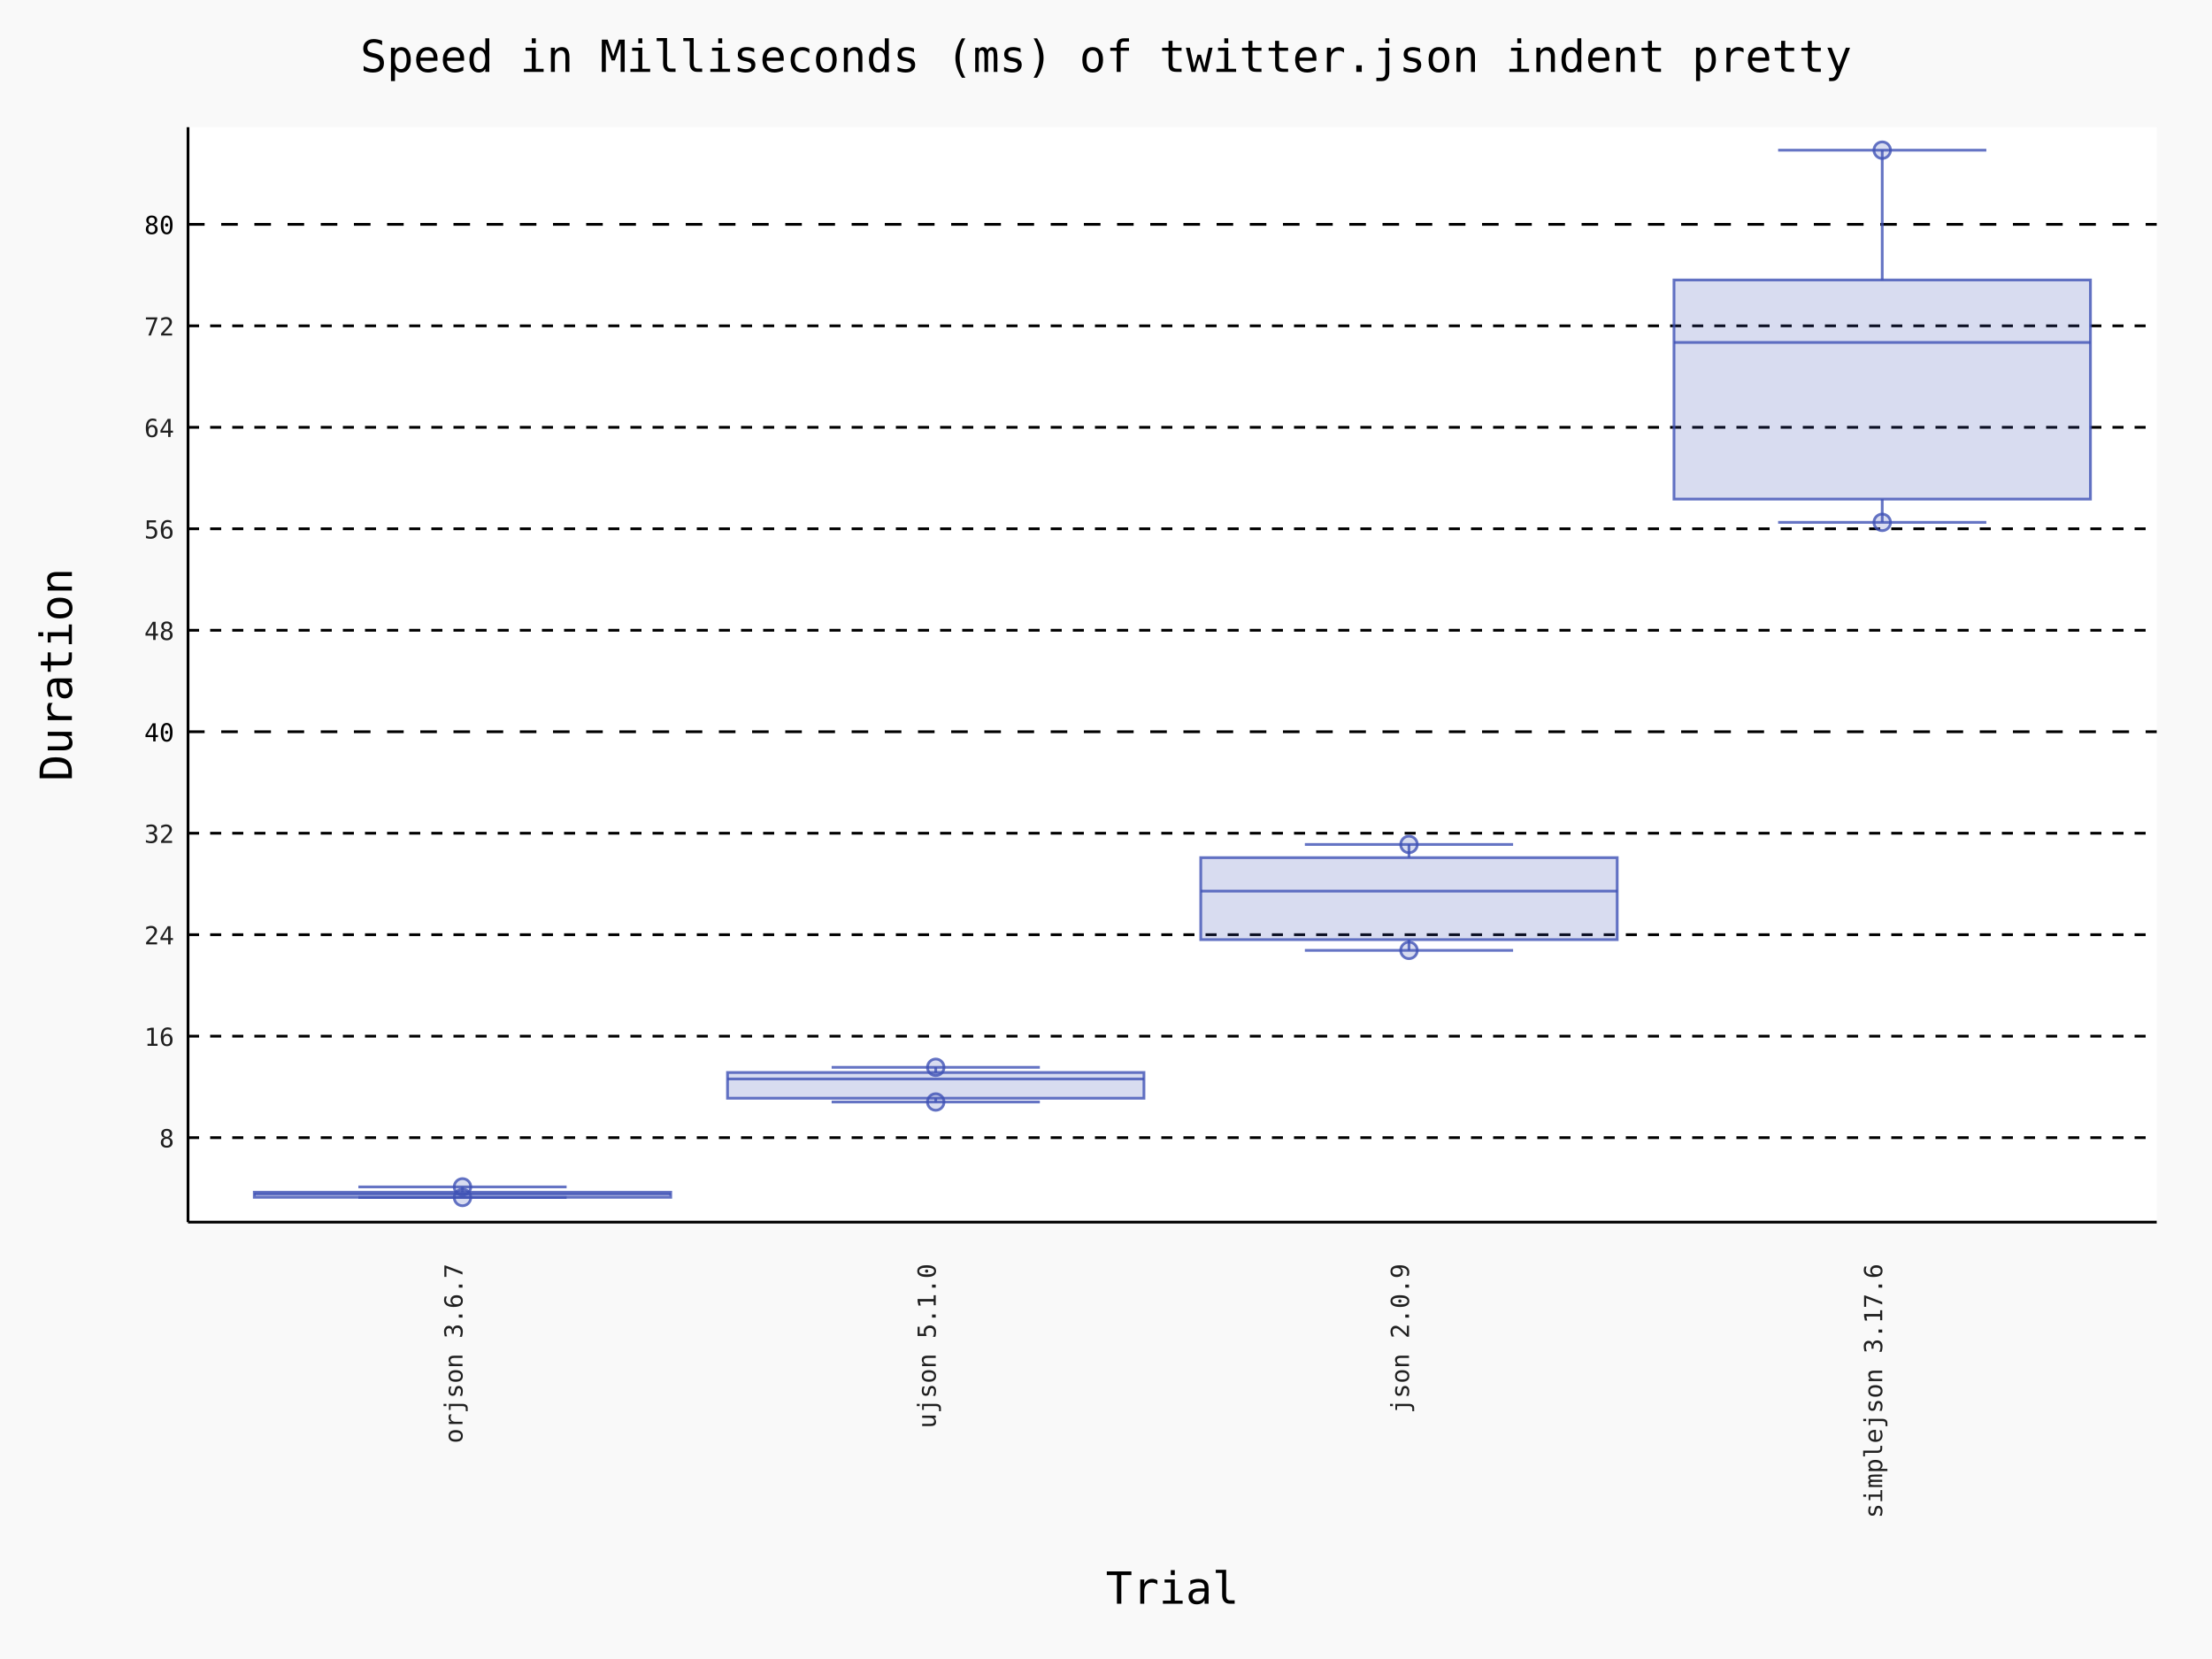
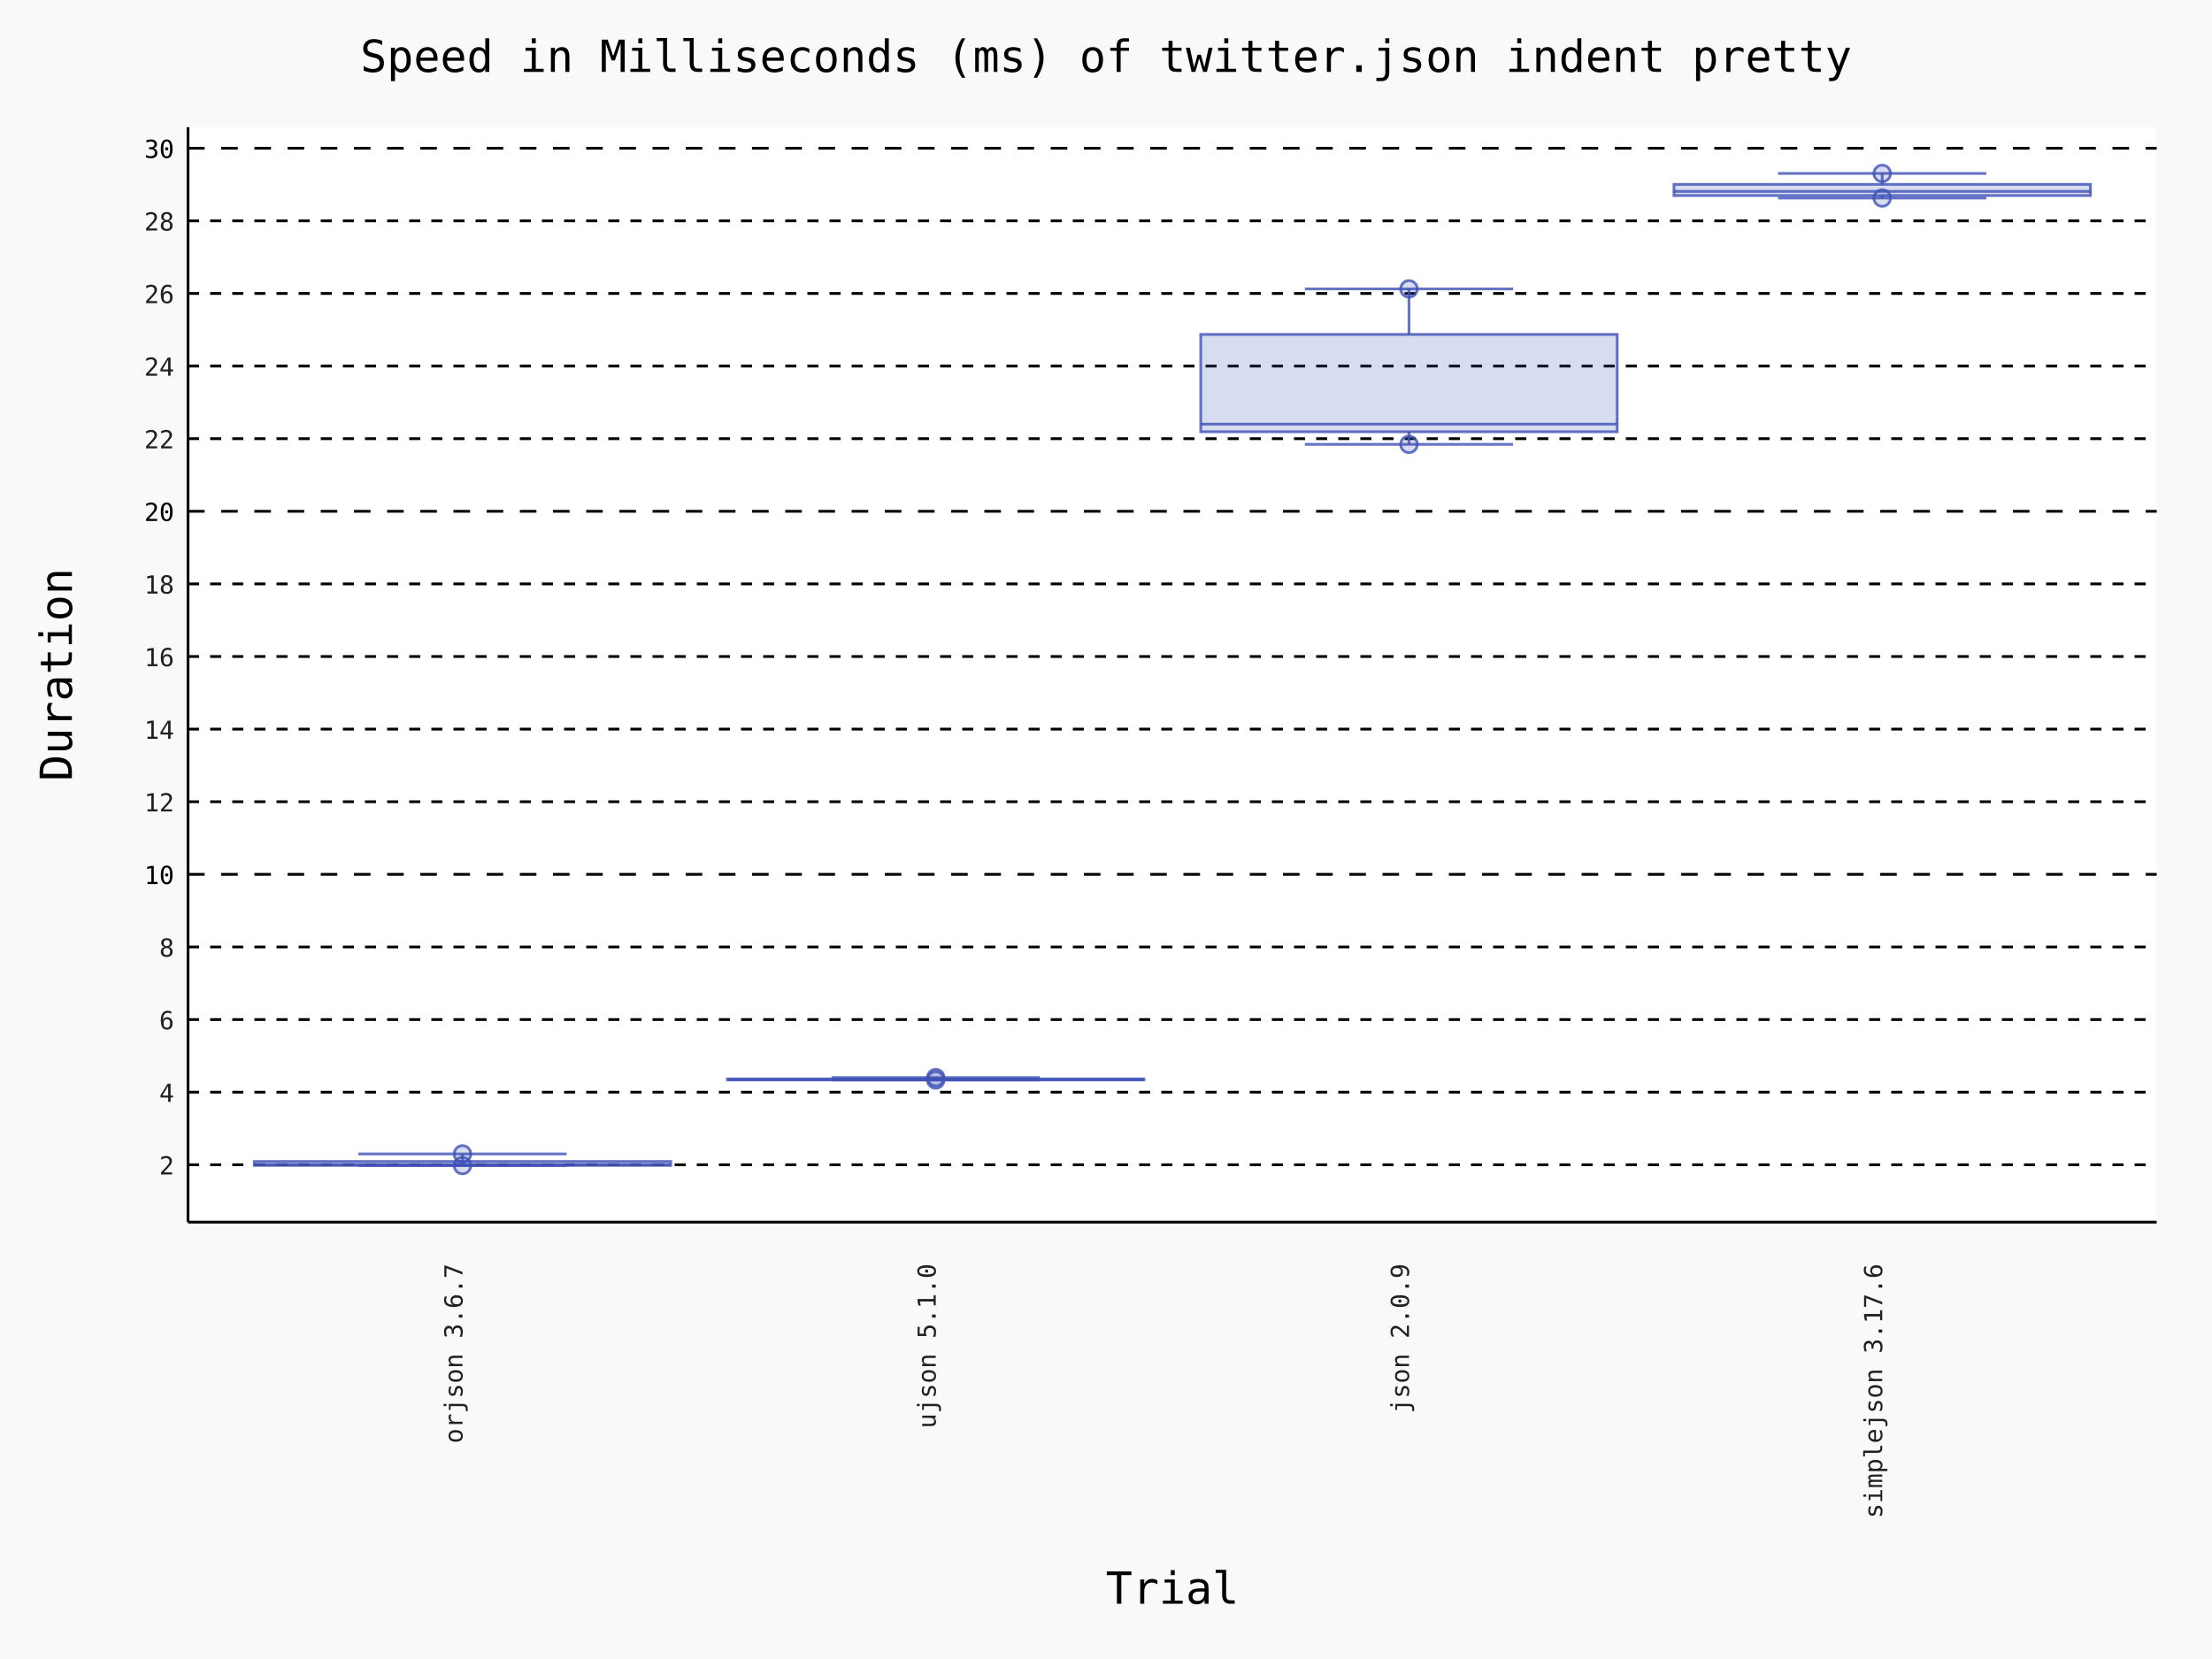
- <svg xmlns="http://www.w3.org/2000/svg" id="chart-908258eb-3c4b-47ce-8474-7a971c3e480d" class="pygal-chart" viewBox="0 0 800 600">
+ <svg xmlns="http://www.w3.org/2000/svg" id="chart-e70b36c3-c4e1-4a04-803b-9f86efde8135" class="pygal-chart" viewBox="0 0 800 600">
  <defs>
-     <style type="text/css">#chart-908258eb-3c4b-47ce-8474-7a971c3e480d{-webkit-user-select:none;-webkit-font-smoothing:antialiased;font-family:Consolas,"Deja Vu Sans Mono","Bitstream Vera Sans Mono","Courier New",monospace}#chart-908258eb-3c4b-47ce-8474-7a971c3e480d .title{font-family:Consolas,"Deja Vu Sans Mono","Bitstream Vera Sans Mono","Courier New",monospace;font-size:16px}#chart-908258eb-3c4b-47ce-8474-7a971c3e480d .legends .legend text{font-family:Consolas,"Deja Vu Sans Mono","Bitstream Vera Sans Mono","Courier New",monospace;font-size:14px}#chart-908258eb-3c4b-47ce-8474-7a971c3e480d .axis text{font-family:Consolas,"Deja Vu Sans Mono","Bitstream Vera Sans Mono","Courier New",monospace;font-size:10px}#chart-908258eb-3c4b-47ce-8474-7a971c3e480d .axis text.major{font-family:Consolas,"Deja Vu Sans Mono","Bitstream Vera Sans Mono","Courier New",monospace;font-size:10px}#chart-908258eb-3c4b-47ce-8474-7a971c3e480d .text-overlay text.value{font-family:Consolas,"Deja Vu Sans Mono","Bitstream Vera Sans Mono","Courier New",monospace;font-size:16px}#chart-908258eb-3c4b-47ce-8474-7a971c3e480d .text-overlay text.label{font-family:Consolas,"Deja Vu Sans Mono","Bitstream Vera Sans Mono","Courier New",monospace;font-size:10px}#chart-908258eb-3c4b-47ce-8474-7a971c3e480d .tooltip{font-family:Consolas,"Deja Vu Sans Mono","Bitstream Vera Sans Mono","Courier New",monospace;font-size:14px}#chart-908258eb-3c4b-47ce-8474-7a971c3e480d text.no_data{font-family:Consolas,"Deja Vu Sans Mono","Bitstream Vera Sans Mono","Courier New",monospace;font-size:64px}
- #chart-908258eb-3c4b-47ce-8474-7a971c3e480d{background-color:rgba(249,249,249,1)}#chart-908258eb-3c4b-47ce-8474-7a971c3e480d path,#chart-908258eb-3c4b-47ce-8474-7a971c3e480d line,#chart-908258eb-3c4b-47ce-8474-7a971c3e480d rect,#chart-908258eb-3c4b-47ce-8474-7a971c3e480d circle{-webkit-transition:150ms;-moz-transition:150ms;transition:150ms}#chart-908258eb-3c4b-47ce-8474-7a971c3e480d .graph &gt; .background{fill:rgba(249,249,249,1)}#chart-908258eb-3c4b-47ce-8474-7a971c3e480d .plot &gt; .background{fill:rgba(255,255,255,1)}#chart-908258eb-3c4b-47ce-8474-7a971c3e480d .graph{fill:rgba(0,0,0,.87)}#chart-908258eb-3c4b-47ce-8474-7a971c3e480d text.no_data{fill:rgba(0,0,0,1)}#chart-908258eb-3c4b-47ce-8474-7a971c3e480d .title{fill:rgba(0,0,0,1)}#chart-908258eb-3c4b-47ce-8474-7a971c3e480d .legends .legend text{fill:rgba(0,0,0,.87)}#chart-908258eb-3c4b-47ce-8474-7a971c3e480d .legends .legend:hover text{fill:rgba(0,0,0,1)}#chart-908258eb-3c4b-47ce-8474-7a971c3e480d .axis .line{stroke:rgba(0,0,0,1)}#chart-908258eb-3c4b-47ce-8474-7a971c3e480d .axis .guide.line{stroke:rgba(0,0,0,.54)}#chart-908258eb-3c4b-47ce-8474-7a971c3e480d .axis .major.line{stroke:rgba(0,0,0,.87)}#chart-908258eb-3c4b-47ce-8474-7a971c3e480d .axis text.major{fill:rgba(0,0,0,1)}#chart-908258eb-3c4b-47ce-8474-7a971c3e480d .axis.y .guides:hover .guide.line,#chart-908258eb-3c4b-47ce-8474-7a971c3e480d .line-graph .axis.x .guides:hover .guide.line,#chart-908258eb-3c4b-47ce-8474-7a971c3e480d .stackedline-graph .axis.x .guides:hover .guide.line,#chart-908258eb-3c4b-47ce-8474-7a971c3e480d .xy-graph .axis.x .guides:hover .guide.line{stroke:rgba(0,0,0,1)}#chart-908258eb-3c4b-47ce-8474-7a971c3e480d .axis .guides:hover text{fill:rgba(0,0,0,1)}#chart-908258eb-3c4b-47ce-8474-7a971c3e480d .reactive{fill-opacity:.7;stroke-opacity:.8;stroke-width:1}#chart-908258eb-3c4b-47ce-8474-7a971c3e480d .ci{stroke:rgba(0,0,0,.87)}#chart-908258eb-3c4b-47ce-8474-7a971c3e480d .reactive.active,#chart-908258eb-3c4b-47ce-8474-7a971c3e480d .active .reactive{fill-opacity:.8;stroke-opacity:.9;stroke-width:4}#chart-908258eb-3c4b-47ce-8474-7a971c3e480d .ci .reactive.active{stroke-width:1.5}#chart-908258eb-3c4b-47ce-8474-7a971c3e480d .series text{fill:rgba(0,0,0,1)}#chart-908258eb-3c4b-47ce-8474-7a971c3e480d .tooltip rect{fill:rgba(255,255,255,1);stroke:rgba(0,0,0,1);-webkit-transition:opacity 150ms;-moz-transition:opacity 150ms;transition:opacity 150ms}#chart-908258eb-3c4b-47ce-8474-7a971c3e480d .tooltip .label{fill:rgba(0,0,0,.87)}#chart-908258eb-3c4b-47ce-8474-7a971c3e480d .tooltip .label{fill:rgba(0,0,0,.87)}#chart-908258eb-3c4b-47ce-8474-7a971c3e480d .tooltip .legend{font-size:.8em;fill:rgba(0,0,0,.54)}#chart-908258eb-3c4b-47ce-8474-7a971c3e480d .tooltip .x_label{font-size:.6em;fill:rgba(0,0,0,1)}#chart-908258eb-3c4b-47ce-8474-7a971c3e480d .tooltip .xlink{font-size:.5em;text-decoration:underline}#chart-908258eb-3c4b-47ce-8474-7a971c3e480d .tooltip .value{font-size:1.5em}#chart-908258eb-3c4b-47ce-8474-7a971c3e480d .bound{font-size:.5em}#chart-908258eb-3c4b-47ce-8474-7a971c3e480d .max-value{font-size:.75em;fill:rgba(0,0,0,.54)}#chart-908258eb-3c4b-47ce-8474-7a971c3e480d .map-element{fill:rgba(255,255,255,1);stroke:rgba(0,0,0,.54) !important}#chart-908258eb-3c4b-47ce-8474-7a971c3e480d .map-element .reactive{fill-opacity:inherit;stroke-opacity:inherit}#chart-908258eb-3c4b-47ce-8474-7a971c3e480d .color-0,#chart-908258eb-3c4b-47ce-8474-7a971c3e480d .color-0 a:visited{stroke:#3F51B5;fill:#3F51B5}#chart-908258eb-3c4b-47ce-8474-7a971c3e480d .color-1,#chart-908258eb-3c4b-47ce-8474-7a971c3e480d .color-1 a:visited{stroke:#3F51B5;fill:#3F51B5}#chart-908258eb-3c4b-47ce-8474-7a971c3e480d .color-2,#chart-908258eb-3c4b-47ce-8474-7a971c3e480d .color-2 a:visited{stroke:#3F51B5;fill:#3F51B5}#chart-908258eb-3c4b-47ce-8474-7a971c3e480d .color-3,#chart-908258eb-3c4b-47ce-8474-7a971c3e480d .color-3 a:visited{stroke:#3F51B5;fill:#3F51B5}#chart-908258eb-3c4b-47ce-8474-7a971c3e480d .text-overlay .color-0 text{fill:black}#chart-908258eb-3c4b-47ce-8474-7a971c3e480d .text-overlay .color-1 text{fill:black}#chart-908258eb-3c4b-47ce-8474-7a971c3e480d .text-overlay .color-2 text{fill:black}#chart-908258eb-3c4b-47ce-8474-7a971c3e480d .text-overlay .color-3 text{fill:black}
- #chart-908258eb-3c4b-47ce-8474-7a971c3e480d text.no_data{text-anchor:middle}#chart-908258eb-3c4b-47ce-8474-7a971c3e480d .guide.line{fill:none}#chart-908258eb-3c4b-47ce-8474-7a971c3e480d .centered{text-anchor:middle}#chart-908258eb-3c4b-47ce-8474-7a971c3e480d .title{text-anchor:middle}#chart-908258eb-3c4b-47ce-8474-7a971c3e480d .legends .legend text{fill-opacity:1}#chart-908258eb-3c4b-47ce-8474-7a971c3e480d .axis.x text{text-anchor:middle}#chart-908258eb-3c4b-47ce-8474-7a971c3e480d .axis.x:not(.web) text[transform]{text-anchor:start}#chart-908258eb-3c4b-47ce-8474-7a971c3e480d .axis.x:not(.web) text[transform].backwards{text-anchor:end}#chart-908258eb-3c4b-47ce-8474-7a971c3e480d .axis.y text{text-anchor:end}#chart-908258eb-3c4b-47ce-8474-7a971c3e480d .axis.y text[transform].backwards{text-anchor:start}#chart-908258eb-3c4b-47ce-8474-7a971c3e480d .axis.y2 text{text-anchor:start}#chart-908258eb-3c4b-47ce-8474-7a971c3e480d .axis.y2 text[transform].backwards{text-anchor:end}#chart-908258eb-3c4b-47ce-8474-7a971c3e480d .axis .guide.line{stroke-dasharray:4,4;stroke:black}#chart-908258eb-3c4b-47ce-8474-7a971c3e480d .axis .major.guide.line{stroke-dasharray:6,6;stroke:black}#chart-908258eb-3c4b-47ce-8474-7a971c3e480d .horizontal .axis.y .guide.line,#chart-908258eb-3c4b-47ce-8474-7a971c3e480d .horizontal .axis.y2 .guide.line,#chart-908258eb-3c4b-47ce-8474-7a971c3e480d .vertical .axis.x .guide.line{opacity:0}#chart-908258eb-3c4b-47ce-8474-7a971c3e480d .horizontal .axis.always_show .guide.line,#chart-908258eb-3c4b-47ce-8474-7a971c3e480d .vertical .axis.always_show .guide.line{opacity:1 !important}#chart-908258eb-3c4b-47ce-8474-7a971c3e480d .axis.y .guides:hover .guide.line,#chart-908258eb-3c4b-47ce-8474-7a971c3e480d .axis.y2 .guides:hover .guide.line,#chart-908258eb-3c4b-47ce-8474-7a971c3e480d .axis.x .guides:hover .guide.line{opacity:1}#chart-908258eb-3c4b-47ce-8474-7a971c3e480d .axis .guides:hover text{opacity:1}#chart-908258eb-3c4b-47ce-8474-7a971c3e480d .nofill{fill:none}#chart-908258eb-3c4b-47ce-8474-7a971c3e480d .subtle-fill{fill-opacity:.2}#chart-908258eb-3c4b-47ce-8474-7a971c3e480d .dot{stroke-width:1px;fill-opacity:1;stroke-opacity:1}#chart-908258eb-3c4b-47ce-8474-7a971c3e480d .dot.active{stroke-width:5px}#chart-908258eb-3c4b-47ce-8474-7a971c3e480d .dot.negative{fill:transparent}#chart-908258eb-3c4b-47ce-8474-7a971c3e480d text,#chart-908258eb-3c4b-47ce-8474-7a971c3e480d tspan{stroke:none !important}#chart-908258eb-3c4b-47ce-8474-7a971c3e480d .series text.active{opacity:1}#chart-908258eb-3c4b-47ce-8474-7a971c3e480d .tooltip rect{fill-opacity:.95;stroke-width:.5}#chart-908258eb-3c4b-47ce-8474-7a971c3e480d .tooltip text{fill-opacity:1}#chart-908258eb-3c4b-47ce-8474-7a971c3e480d .showable{visibility:hidden}#chart-908258eb-3c4b-47ce-8474-7a971c3e480d .showable.shown{visibility:visible}#chart-908258eb-3c4b-47ce-8474-7a971c3e480d .gauge-background{fill:rgba(229,229,229,1);stroke:none}#chart-908258eb-3c4b-47ce-8474-7a971c3e480d .bg-lines{stroke:rgba(249,249,249,1);stroke-width:2px}
+     <style type="text/css">#chart-e70b36c3-c4e1-4a04-803b-9f86efde8135{-webkit-user-select:none;-webkit-font-smoothing:antialiased;font-family:Consolas,"Deja Vu Sans Mono","Bitstream Vera Sans Mono","Courier New",monospace}#chart-e70b36c3-c4e1-4a04-803b-9f86efde8135 .title{font-family:Consolas,"Deja Vu Sans Mono","Bitstream Vera Sans Mono","Courier New",monospace;font-size:16px}#chart-e70b36c3-c4e1-4a04-803b-9f86efde8135 .legends .legend text{font-family:Consolas,"Deja Vu Sans Mono","Bitstream Vera Sans Mono","Courier New",monospace;font-size:14px}#chart-e70b36c3-c4e1-4a04-803b-9f86efde8135 .axis text{font-family:Consolas,"Deja Vu Sans Mono","Bitstream Vera Sans Mono","Courier New",monospace;font-size:10px}#chart-e70b36c3-c4e1-4a04-803b-9f86efde8135 .axis text.major{font-family:Consolas,"Deja Vu Sans Mono","Bitstream Vera Sans Mono","Courier New",monospace;font-size:10px}#chart-e70b36c3-c4e1-4a04-803b-9f86efde8135 .text-overlay text.value{font-family:Consolas,"Deja Vu Sans Mono","Bitstream Vera Sans Mono","Courier New",monospace;font-size:16px}#chart-e70b36c3-c4e1-4a04-803b-9f86efde8135 .text-overlay text.label{font-family:Consolas,"Deja Vu Sans Mono","Bitstream Vera Sans Mono","Courier New",monospace;font-size:10px}#chart-e70b36c3-c4e1-4a04-803b-9f86efde8135 .tooltip{font-family:Consolas,"Deja Vu Sans Mono","Bitstream Vera Sans Mono","Courier New",monospace;font-size:14px}#chart-e70b36c3-c4e1-4a04-803b-9f86efde8135 text.no_data{font-family:Consolas,"Deja Vu Sans Mono","Bitstream Vera Sans Mono","Courier New",monospace;font-size:64px}
+ #chart-e70b36c3-c4e1-4a04-803b-9f86efde8135{background-color:rgba(249,249,249,1)}#chart-e70b36c3-c4e1-4a04-803b-9f86efde8135 path,#chart-e70b36c3-c4e1-4a04-803b-9f86efde8135 line,#chart-e70b36c3-c4e1-4a04-803b-9f86efde8135 rect,#chart-e70b36c3-c4e1-4a04-803b-9f86efde8135 circle{-webkit-transition:150ms;-moz-transition:150ms;transition:150ms}#chart-e70b36c3-c4e1-4a04-803b-9f86efde8135 .graph &gt; .background{fill:rgba(249,249,249,1)}#chart-e70b36c3-c4e1-4a04-803b-9f86efde8135 .plot &gt; .background{fill:rgba(255,255,255,1)}#chart-e70b36c3-c4e1-4a04-803b-9f86efde8135 .graph{fill:rgba(0,0,0,.87)}#chart-e70b36c3-c4e1-4a04-803b-9f86efde8135 text.no_data{fill:rgba(0,0,0,1)}#chart-e70b36c3-c4e1-4a04-803b-9f86efde8135 .title{fill:rgba(0,0,0,1)}#chart-e70b36c3-c4e1-4a04-803b-9f86efde8135 .legends .legend text{fill:rgba(0,0,0,.87)}#chart-e70b36c3-c4e1-4a04-803b-9f86efde8135 .legends .legend:hover text{fill:rgba(0,0,0,1)}#chart-e70b36c3-c4e1-4a04-803b-9f86efde8135 .axis .line{stroke:rgba(0,0,0,1)}#chart-e70b36c3-c4e1-4a04-803b-9f86efde8135 .axis .guide.line{stroke:rgba(0,0,0,.54)}#chart-e70b36c3-c4e1-4a04-803b-9f86efde8135 .axis .major.line{stroke:rgba(0,0,0,.87)}#chart-e70b36c3-c4e1-4a04-803b-9f86efde8135 .axis text.major{fill:rgba(0,0,0,1)}#chart-e70b36c3-c4e1-4a04-803b-9f86efde8135 .axis.y .guides:hover .guide.line,#chart-e70b36c3-c4e1-4a04-803b-9f86efde8135 .line-graph .axis.x .guides:hover .guide.line,#chart-e70b36c3-c4e1-4a04-803b-9f86efde8135 .stackedline-graph .axis.x .guides:hover .guide.line,#chart-e70b36c3-c4e1-4a04-803b-9f86efde8135 .xy-graph .axis.x .guides:hover .guide.line{stroke:rgba(0,0,0,1)}#chart-e70b36c3-c4e1-4a04-803b-9f86efde8135 .axis .guides:hover text{fill:rgba(0,0,0,1)}#chart-e70b36c3-c4e1-4a04-803b-9f86efde8135 .reactive{fill-opacity:.7;stroke-opacity:.8;stroke-width:1}#chart-e70b36c3-c4e1-4a04-803b-9f86efde8135 .ci{stroke:rgba(0,0,0,.87)}#chart-e70b36c3-c4e1-4a04-803b-9f86efde8135 .reactive.active,#chart-e70b36c3-c4e1-4a04-803b-9f86efde8135 .active .reactive{fill-opacity:.8;stroke-opacity:.9;stroke-width:4}#chart-e70b36c3-c4e1-4a04-803b-9f86efde8135 .ci .reactive.active{stroke-width:1.5}#chart-e70b36c3-c4e1-4a04-803b-9f86efde8135 .series text{fill:rgba(0,0,0,1)}#chart-e70b36c3-c4e1-4a04-803b-9f86efde8135 .tooltip rect{fill:rgba(255,255,255,1);stroke:rgba(0,0,0,1);-webkit-transition:opacity 150ms;-moz-transition:opacity 150ms;transition:opacity 150ms}#chart-e70b36c3-c4e1-4a04-803b-9f86efde8135 .tooltip .label{fill:rgba(0,0,0,.87)}#chart-e70b36c3-c4e1-4a04-803b-9f86efde8135 .tooltip .label{fill:rgba(0,0,0,.87)}#chart-e70b36c3-c4e1-4a04-803b-9f86efde8135 .tooltip .legend{font-size:.8em;fill:rgba(0,0,0,.54)}#chart-e70b36c3-c4e1-4a04-803b-9f86efde8135 .tooltip .x_label{font-size:.6em;fill:rgba(0,0,0,1)}#chart-e70b36c3-c4e1-4a04-803b-9f86efde8135 .tooltip .xlink{font-size:.5em;text-decoration:underline}#chart-e70b36c3-c4e1-4a04-803b-9f86efde8135 .tooltip .value{font-size:1.5em}#chart-e70b36c3-c4e1-4a04-803b-9f86efde8135 .bound{font-size:.5em}#chart-e70b36c3-c4e1-4a04-803b-9f86efde8135 .max-value{font-size:.75em;fill:rgba(0,0,0,.54)}#chart-e70b36c3-c4e1-4a04-803b-9f86efde8135 .map-element{fill:rgba(255,255,255,1);stroke:rgba(0,0,0,.54) !important}#chart-e70b36c3-c4e1-4a04-803b-9f86efde8135 .map-element .reactive{fill-opacity:inherit;stroke-opacity:inherit}#chart-e70b36c3-c4e1-4a04-803b-9f86efde8135 .color-0,#chart-e70b36c3-c4e1-4a04-803b-9f86efde8135 .color-0 a:visited{stroke:#3F51B5;fill:#3F51B5}#chart-e70b36c3-c4e1-4a04-803b-9f86efde8135 .color-1,#chart-e70b36c3-c4e1-4a04-803b-9f86efde8135 .color-1 a:visited{stroke:#3F51B5;fill:#3F51B5}#chart-e70b36c3-c4e1-4a04-803b-9f86efde8135 .color-2,#chart-e70b36c3-c4e1-4a04-803b-9f86efde8135 .color-2 a:visited{stroke:#3F51B5;fill:#3F51B5}#chart-e70b36c3-c4e1-4a04-803b-9f86efde8135 .color-3,#chart-e70b36c3-c4e1-4a04-803b-9f86efde8135 .color-3 a:visited{stroke:#3F51B5;fill:#3F51B5}#chart-e70b36c3-c4e1-4a04-803b-9f86efde8135 .text-overlay .color-0 text{fill:black}#chart-e70b36c3-c4e1-4a04-803b-9f86efde8135 .text-overlay .color-1 text{fill:black}#chart-e70b36c3-c4e1-4a04-803b-9f86efde8135 .text-overlay .color-2 text{fill:black}#chart-e70b36c3-c4e1-4a04-803b-9f86efde8135 .text-overlay .color-3 text{fill:black}
+ #chart-e70b36c3-c4e1-4a04-803b-9f86efde8135 text.no_data{text-anchor:middle}#chart-e70b36c3-c4e1-4a04-803b-9f86efde8135 .guide.line{fill:none}#chart-e70b36c3-c4e1-4a04-803b-9f86efde8135 .centered{text-anchor:middle}#chart-e70b36c3-c4e1-4a04-803b-9f86efde8135 .title{text-anchor:middle}#chart-e70b36c3-c4e1-4a04-803b-9f86efde8135 .legends .legend text{fill-opacity:1}#chart-e70b36c3-c4e1-4a04-803b-9f86efde8135 .axis.x text{text-anchor:middle}#chart-e70b36c3-c4e1-4a04-803b-9f86efde8135 .axis.x:not(.web) text[transform]{text-anchor:start}#chart-e70b36c3-c4e1-4a04-803b-9f86efde8135 .axis.x:not(.web) text[transform].backwards{text-anchor:end}#chart-e70b36c3-c4e1-4a04-803b-9f86efde8135 .axis.y text{text-anchor:end}#chart-e70b36c3-c4e1-4a04-803b-9f86efde8135 .axis.y text[transform].backwards{text-anchor:start}#chart-e70b36c3-c4e1-4a04-803b-9f86efde8135 .axis.y2 text{text-anchor:start}#chart-e70b36c3-c4e1-4a04-803b-9f86efde8135 .axis.y2 text[transform].backwards{text-anchor:end}#chart-e70b36c3-c4e1-4a04-803b-9f86efde8135 .axis .guide.line{stroke-dasharray:4,4;stroke:black}#chart-e70b36c3-c4e1-4a04-803b-9f86efde8135 .axis .major.guide.line{stroke-dasharray:6,6;stroke:black}#chart-e70b36c3-c4e1-4a04-803b-9f86efde8135 .horizontal .axis.y .guide.line,#chart-e70b36c3-c4e1-4a04-803b-9f86efde8135 .horizontal .axis.y2 .guide.line,#chart-e70b36c3-c4e1-4a04-803b-9f86efde8135 .vertical .axis.x .guide.line{opacity:0}#chart-e70b36c3-c4e1-4a04-803b-9f86efde8135 .horizontal .axis.always_show .guide.line,#chart-e70b36c3-c4e1-4a04-803b-9f86efde8135 .vertical .axis.always_show .guide.line{opacity:1 !important}#chart-e70b36c3-c4e1-4a04-803b-9f86efde8135 .axis.y .guides:hover .guide.line,#chart-e70b36c3-c4e1-4a04-803b-9f86efde8135 .axis.y2 .guides:hover .guide.line,#chart-e70b36c3-c4e1-4a04-803b-9f86efde8135 .axis.x .guides:hover .guide.line{opacity:1}#chart-e70b36c3-c4e1-4a04-803b-9f86efde8135 .axis .guides:hover text{opacity:1}#chart-e70b36c3-c4e1-4a04-803b-9f86efde8135 .nofill{fill:none}#chart-e70b36c3-c4e1-4a04-803b-9f86efde8135 .subtle-fill{fill-opacity:.2}#chart-e70b36c3-c4e1-4a04-803b-9f86efde8135 .dot{stroke-width:1px;fill-opacity:1;stroke-opacity:1}#chart-e70b36c3-c4e1-4a04-803b-9f86efde8135 .dot.active{stroke-width:5px}#chart-e70b36c3-c4e1-4a04-803b-9f86efde8135 .dot.negative{fill:transparent}#chart-e70b36c3-c4e1-4a04-803b-9f86efde8135 text,#chart-e70b36c3-c4e1-4a04-803b-9f86efde8135 tspan{stroke:none !important}#chart-e70b36c3-c4e1-4a04-803b-9f86efde8135 .series text.active{opacity:1}#chart-e70b36c3-c4e1-4a04-803b-9f86efde8135 .tooltip rect{fill-opacity:.95;stroke-width:.5}#chart-e70b36c3-c4e1-4a04-803b-9f86efde8135 .tooltip text{fill-opacity:1}#chart-e70b36c3-c4e1-4a04-803b-9f86efde8135 .showable{visibility:hidden}#chart-e70b36c3-c4e1-4a04-803b-9f86efde8135 .showable.shown{visibility:visible}#chart-e70b36c3-c4e1-4a04-803b-9f86efde8135 .gauge-background{fill:rgba(229,229,229,1);stroke:none}#chart-e70b36c3-c4e1-4a04-803b-9f86efde8135 .bg-lines{stroke:rgba(249,249,249,1);stroke-width:2px}
.tooltip .value{font-size:1em !important}.axis text{font-size:9px !important}</style>
  </defs>
  <g class="graph custombox-graph vertical">
    <rect x="0" y="0" width="800" height="600" class="background" />
    <g transform="translate(68, 46)" class="plot">
      <rect x="0" y="0" width="712.0" height="396.0" class="background" />
      <g class="axis y always_show">
        <path d="M0 396 h712" class="line" />
        <g class="guides">
-           <path d="M0 365.447 h712" class="guide line" />
-           <text x="-5" y="368.947" class="">8</text>
+           <path d="M0 375.255 h712" class="guide line" />
+           <text x="-5" y="378.755" class="">2</text>
        </g>
        <g class="guides">
-           <path d="M0 328.746 h712" class="guide line" />
-           <text x="-5" y="332.246" class="">16</text>
+           <path d="M0 348.995 h712" class="guide line" />
+           <text x="-5" y="352.495" class="">4</text>
        </g>
        <g class="guides">
-           <path d="M0 292.045 h712" class="guide line" />
-           <text x="-5" y="295.545" class="">24</text>
+           <path d="M0 322.735 h712" class="guide line" />
+           <text x="-5" y="326.235" class="">6</text>
        </g>
        <g class="guides">
-           <path d="M0 255.345 h712" class="guide line" />
-           <text x="-5" y="258.845" class="">32</text>
+           <path d="M0 296.475 h712" class="guide line" />
+           <text x="-5" y="299.975" class="">8</text>
        </g>
        <g class="guides">
-           <path d="M0 218.644 h712" class="major guide line" />
-           <text x="-5" y="222.144" class="major">40</text>
+           <path d="M0 270.215 h712" class="major guide line" />
+           <text x="-5" y="273.715" class="major">10</text>
        </g>
        <g class="guides">
-           <path d="M0 181.943 h712" class="guide line" />
-           <text x="-5" y="185.443" class="">48</text>
+           <path d="M0 243.955 h712" class="guide line" />
+           <text x="-5" y="247.455" class="">12</text>
        </g>
        <g class="guides">
-           <path d="M0 145.243 h712" class="guide line" />
-           <text x="-5" y="148.743" class="">56</text>
+           <path d="M0 217.695 h712" class="guide line" />
+           <text x="-5" y="221.195" class="">14</text>
        </g>
        <g class="guides">
-           <path d="M0 108.542 h712" class="guide line" />
-           <text x="-5" y="112.042" class="">64</text>
+           <path d="M0 191.435 h712" class="guide line" />
+           <text x="-5" y="194.935" class="">16</text>
        </g>
        <g class="guides">
-           <path d="M0 71.842 h712" class="guide line" />
-           <text x="-5" y="75.342" class="">72</text>
+           <path d="M0 165.175 h712" class="guide line" />
+           <text x="-5" y="168.675" class="">18</text>
        </g>
        <g class="guides">
-           <path d="M0 35.141 h712" class="major guide line" />
-           <text x="-5" y="38.641" class="major">80</text>
+           <path d="M0 138.915 h712" class="major guide line" />
+           <text x="-5" y="142.415" class="major">20</text>
+         </g>
+         <g class="guides">
+           <path d="M0 112.655 h712" class="guide line" />
+           <text x="-5" y="116.155" class="">22</text>
+         </g>
+         <g class="guides">
+           <path d="M0 86.395 h712" class="guide line" />
+           <text x="-5" y="89.895" class="">24</text>
+         </g>
+         <g class="guides">
+           <path d="M0 60.135 h712" class="guide line" />
+           <text x="-5" y="63.635" class="">26</text>
+         </g>
+         <g class="guides">
+           <path d="M0 33.875 h712" class="guide line" />
+           <text x="-5" y="37.375" class="">28</text>
+         </g>
+         <g class="guides">
+           <path d="M0 7.615 h712" class="major guide line" />
+           <text x="-5" y="11.115" class="major">30</text>
        </g>
      </g>
      <g class="axis x">
        <path d="M0 0 v396" class="line" />
        <g class="guides">
          <path d="M99.269 0 v396" class="guide line" />
          <text x="99.269" y="411.0" class="backwards" transform="rotate(270 99.26923 411)">orjson 3.6.7</text>
        </g>
        <g class="guides">
          <path d="M270.423 0 v396" class="guide line" />
          <text x="270.423" y="411.0" class="backwards" transform="rotate(270 270.4231 411)">ujson 5.1.0</text>
        </g>
        <g class="guides">
          <path d="M441.577 0 v396" class="guide line" />
          <text x="441.577" y="411.0" class="backwards" transform="rotate(270 441.5769 411)">json 2.0.9</text>
        </g>
        <g class="guides">
          <path d="M612.731 0 v396" class="guide line" />
          <text x="612.731" y="411.0" class="backwards" transform="rotate(270 612.7308 411)">simplejson 3.17.6</text>
        </g>
      </g>
      <g class="series serie-0 color-0">
        <g class="boxes">
          <g class="box">
-             <path stroke-width="3" d="M61.615 387.08 L136.923 387.08" class="reactive tooltip-trigger" />
-             <path stroke-width="3" d="M23.962 385.825 L174.577 385.825" class="reactive tooltip-trigger" />
-             <path stroke-width="3" d="M61.615 383.264 L136.923 383.264" class="reactive tooltip-trigger" />
-             <path stroke-width="2" d="M99.269 387.08 L99.269 387.015" class="reactive tooltip-trigger" />
-             <path stroke-width="2" d="M99.269 383.264 L99.269 385.183" class="reactive tooltip-trigger" />
-             <rect x="23.962" y="385.183" height="1.833" width="150.615" class="subtle-fill reactive tooltip-trigger" />
-             <circle cx="99.269" cy="387.08" r="3" class="subtle-fill reactive tooltip-trigger" />
-             <circle cx="99.269" cy="383.264" r="3" class="subtle-fill reactive tooltip-trigger" />
+             <path stroke-width="3" d="M61.615 375.541 L136.923 375.541" class="reactive tooltip-trigger" />
+             <path stroke-width="3" d="M23.962 375.216 L174.577 375.216" class="reactive tooltip-trigger" />
+             <path stroke-width="3" d="M61.615 371.337 L136.923 371.337" class="reactive tooltip-trigger" />
+             <path stroke-width="2" d="M99.269 375.541 L99.269 375.487" class="reactive tooltip-trigger" />
+             <path stroke-width="2" d="M99.269 371.337 L99.269 374.068" class="reactive tooltip-trigger" />
+             <rect x="23.962" y="374.068" height="1.419" width="150.615" class="subtle-fill reactive tooltip-trigger" />
+             <circle cx="99.269" cy="375.541" r="3" class="subtle-fill reactive tooltip-trigger" />
+             <circle cx="99.269" cy="371.337" r="3" class="subtle-fill reactive tooltip-trigger" />
          </g>
        </g>
      </g>
      <g class="series serie-1 color-1">
        <g class="boxes">
          <g class="box">
-             <path stroke-width="3" d="M232.769 352.553 L308.077 352.553" class="reactive tooltip-trigger" />
-             <path stroke-width="3" d="M195.115 344.219 L345.731 344.219" class="reactive tooltip-trigger" />
-             <path stroke-width="3" d="M232.769 340.01 L308.077 340.01" class="reactive tooltip-trigger" />
-             <path stroke-width="2" d="M270.423 352.553 L270.423 351.193" class="reactive tooltip-trigger" />
-             <path stroke-width="2" d="M270.423 340.01 L270.423 341.881" class="reactive tooltip-trigger" />
-             <rect x="195.115" y="341.881" height="9.312" width="150.615" class="subtle-fill reactive tooltip-trigger" />
-             <circle cx="270.423" cy="352.553" r="3" class="subtle-fill reactive tooltip-trigger" />
-             <circle cx="270.423" cy="340.01" r="3" class="subtle-fill reactive tooltip-trigger" />
+             <path stroke-width="3" d="M232.769 344.59 L308.077 344.59" class="reactive tooltip-trigger" />
+             <path stroke-width="3" d="M195.115 344.449 L345.731 344.449" class="reactive tooltip-trigger" />
+             <path stroke-width="3" d="M232.769 343.719 L308.077 343.719" class="reactive tooltip-trigger" />
+             <path stroke-width="2" d="M270.423 344.59 L270.423 344.584" class="reactive tooltip-trigger" />
+             <path stroke-width="2" d="M270.423 343.719 L270.423 344.2" class="reactive tooltip-trigger" />
+             <rect x="195.115" y="344.2" height="0.384" width="150.615" class="subtle-fill reactive tooltip-trigger" />
+             <circle cx="270.423" cy="344.59" r="3" class="subtle-fill reactive tooltip-trigger" />
+             <circle cx="270.423" cy="343.719" r="3" class="subtle-fill reactive tooltip-trigger" />
          </g>
        </g>
      </g>
      <g class="series serie-2 color-2">
        <g class="boxes">
          <g class="box">
-             <path stroke-width="3" d="M403.923 297.712 L479.231 297.712" class="reactive tooltip-trigger" />
-             <path stroke-width="3" d="M366.269 276.28 L516.885 276.28" class="reactive tooltip-trigger" />
-             <path stroke-width="3" d="M403.923 259.409 L479.231 259.409" class="reactive tooltip-trigger" />
-             <path stroke-width="2" d="M441.577 297.712 L441.577 293.835" class="reactive tooltip-trigger" />
-             <path stroke-width="2" d="M441.577 259.409 L441.577 264.175" class="reactive tooltip-trigger" />
-             <rect x="366.269" y="264.175" height="29.66" width="150.615" class="subtle-fill reactive tooltip-trigger" />
-             <circle cx="441.577" cy="297.712" r="3" class="subtle-fill reactive tooltip-trigger" />
-             <circle cx="441.577" cy="259.409" r="3" class="subtle-fill reactive tooltip-trigger" />
+             <path stroke-width="3" d="M403.923 114.702 L479.231 114.702" class="reactive tooltip-trigger" />
+             <path stroke-width="3" d="M366.269 107.396 L516.885 107.396" class="reactive tooltip-trigger" />
+             <path stroke-width="3" d="M403.923 58.484 L479.231 58.484" class="reactive tooltip-trigger" />
+             <path stroke-width="2" d="M441.577 114.702 L441.577 110.145" class="reactive tooltip-trigger" />
+             <path stroke-width="2" d="M441.577 58.484 L441.577 74.945" class="reactive tooltip-trigger" />
+             <rect x="366.269" y="74.945" height="35.2" width="150.615" class="subtle-fill reactive tooltip-trigger" />
+             <circle cx="441.577" cy="114.702" r="3" class="subtle-fill reactive tooltip-trigger" />
+             <circle cx="441.577" cy="58.484" r="3" class="subtle-fill reactive tooltip-trigger" />
          </g>
        </g>
      </g>
      <g class="series serie-3 color-3">
        <g class="boxes">
          <g class="box">
-             <path stroke-width="3" d="M575.077 142.92 L650.385 142.92" class="reactive tooltip-trigger" />
-             <path stroke-width="3" d="M537.423 77.854 L688.038 77.854" class="reactive tooltip-trigger" />
-             <path stroke-width="3" d="M575.077 8.316 L650.385 8.316" class="reactive tooltip-trigger" />
-             <path stroke-width="2" d="M612.731 142.92 L612.731 134.511" class="reactive tooltip-trigger" />
-             <path stroke-width="2" d="M612.731 8.316 L612.731 55.257" class="reactive tooltip-trigger" />
-             <rect x="537.423" y="55.257" height="79.254" width="150.615" class="subtle-fill reactive tooltip-trigger" />
-             <circle cx="612.731" cy="142.92" r="3" class="subtle-fill reactive tooltip-trigger" />
-             <circle cx="612.731" cy="8.316" r="3" class="subtle-fill reactive tooltip-trigger" />
+             <path stroke-width="3" d="M575.077 25.628 L650.385 25.628" class="reactive tooltip-trigger" />
+             <path stroke-width="3" d="M537.423 23.21 L688.038 23.21" class="reactive tooltip-trigger" />
+             <path stroke-width="3" d="M575.077 16.727 L650.385 16.727" class="reactive tooltip-trigger" />
+             <path stroke-width="2" d="M612.731 25.628 L612.731 24.724" class="reactive tooltip-trigger" />
+             <path stroke-width="2" d="M612.731 16.727 L612.731 20.68" class="reactive tooltip-trigger" />
+             <rect x="537.423" y="20.68" height="4.044" width="150.615" class="subtle-fill reactive tooltip-trigger" />
+             <circle cx="612.731" cy="25.628" r="3" class="subtle-fill reactive tooltip-trigger" />
+             <circle cx="612.731" cy="16.727" r="3" class="subtle-fill reactive tooltip-trigger" />
          </g>
        </g>
      </g>
    </g>
    <g class="titles">
      <text x="400.0" y="26" class="title plot_title">Speed in Milliseconds (ms) of twitter.json indent pretty</text>
      <text x="424.0" y="580.0" class="title">Trial</text>
      <text x="0" y="270.0" class="title" transform="rotate(-90 0 244)">Duration</text>
    </g>
    <g transform="translate(68, 46)" class="plot overlay">
      <g class="series serie-0 color-0" />
      <g class="series serie-1 color-1" />
      <g class="series serie-2 color-2" />
      <g class="series serie-3 color-3" />
    </g>
    <g transform="translate(68, 46)" class="plot text-overlay">
      <g class="series serie-0 color-0" />
      <g class="series serie-1 color-1" />
      <g class="series serie-2 color-2" />
      <g class="series serie-3 color-3" />
    </g>
    <g transform="translate(68, 46)" class="plot tooltip-overlay">
      <g transform="translate(0 0)" style="opacity: 0" class="tooltip">
        <rect rx="0" ry="0" width="0" height="0" class="tooltip-box" />
        <g class="text" />
      </g>
    </g>
  </g>
</svg>
